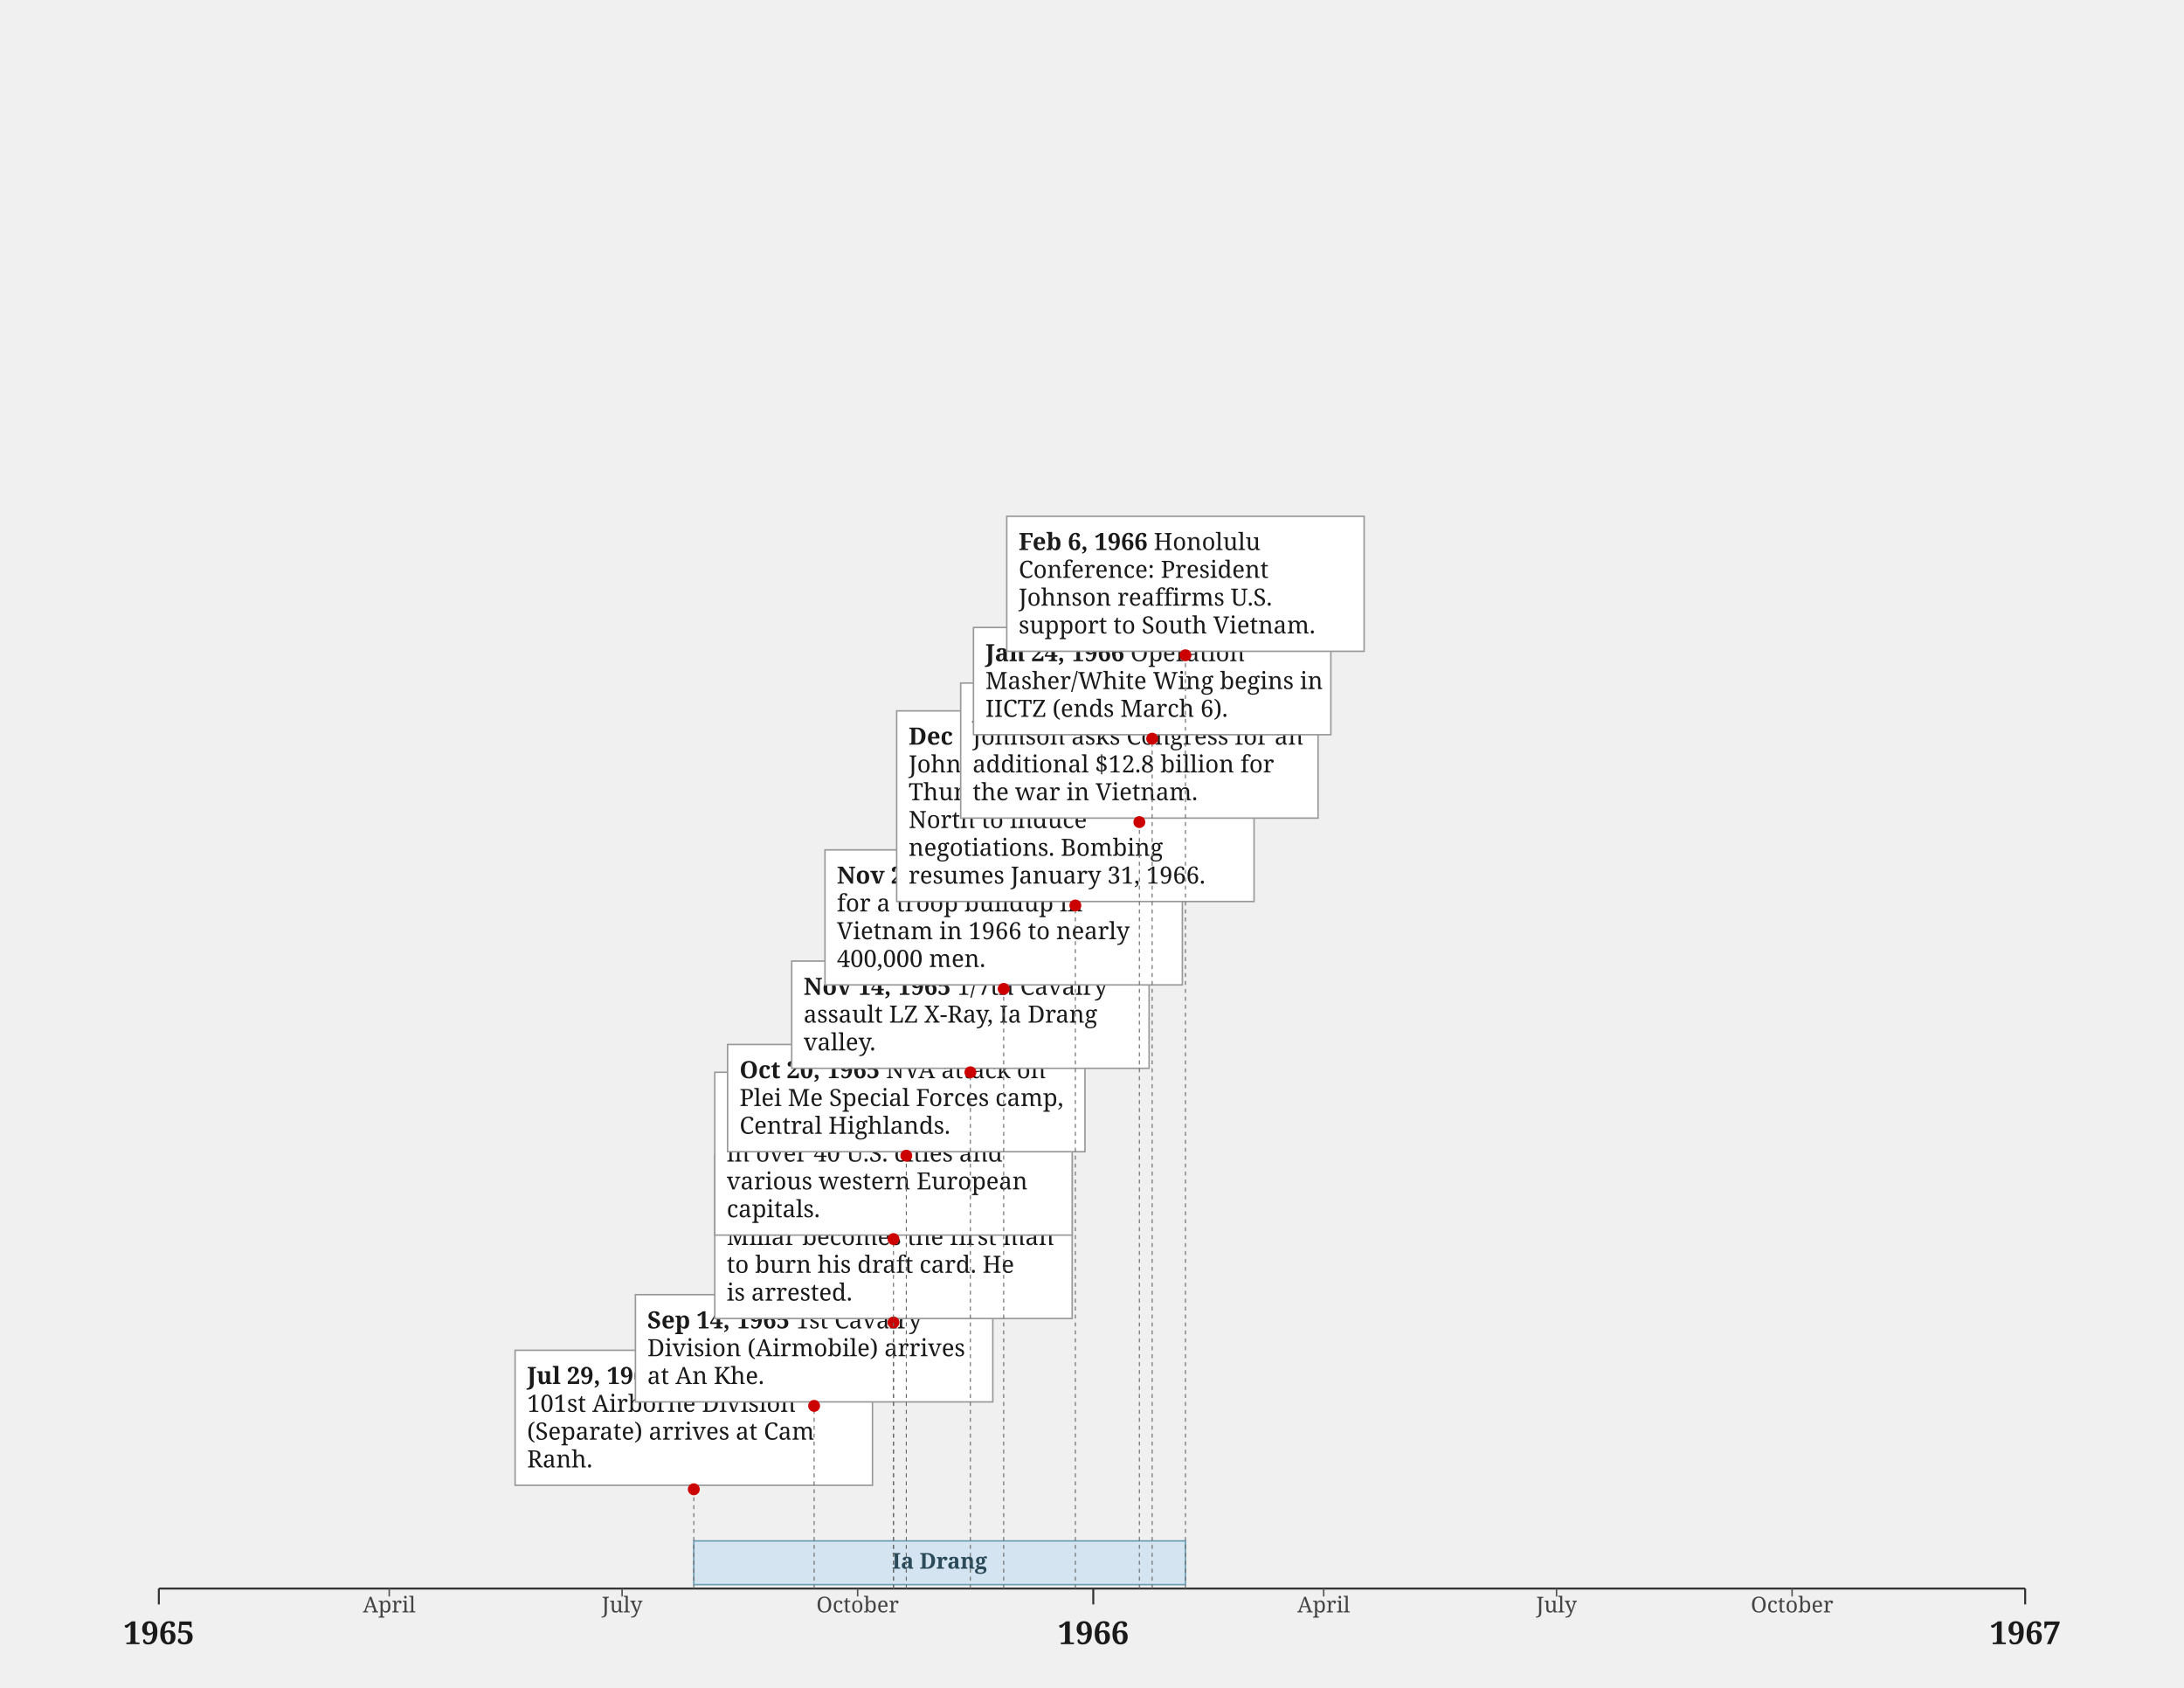
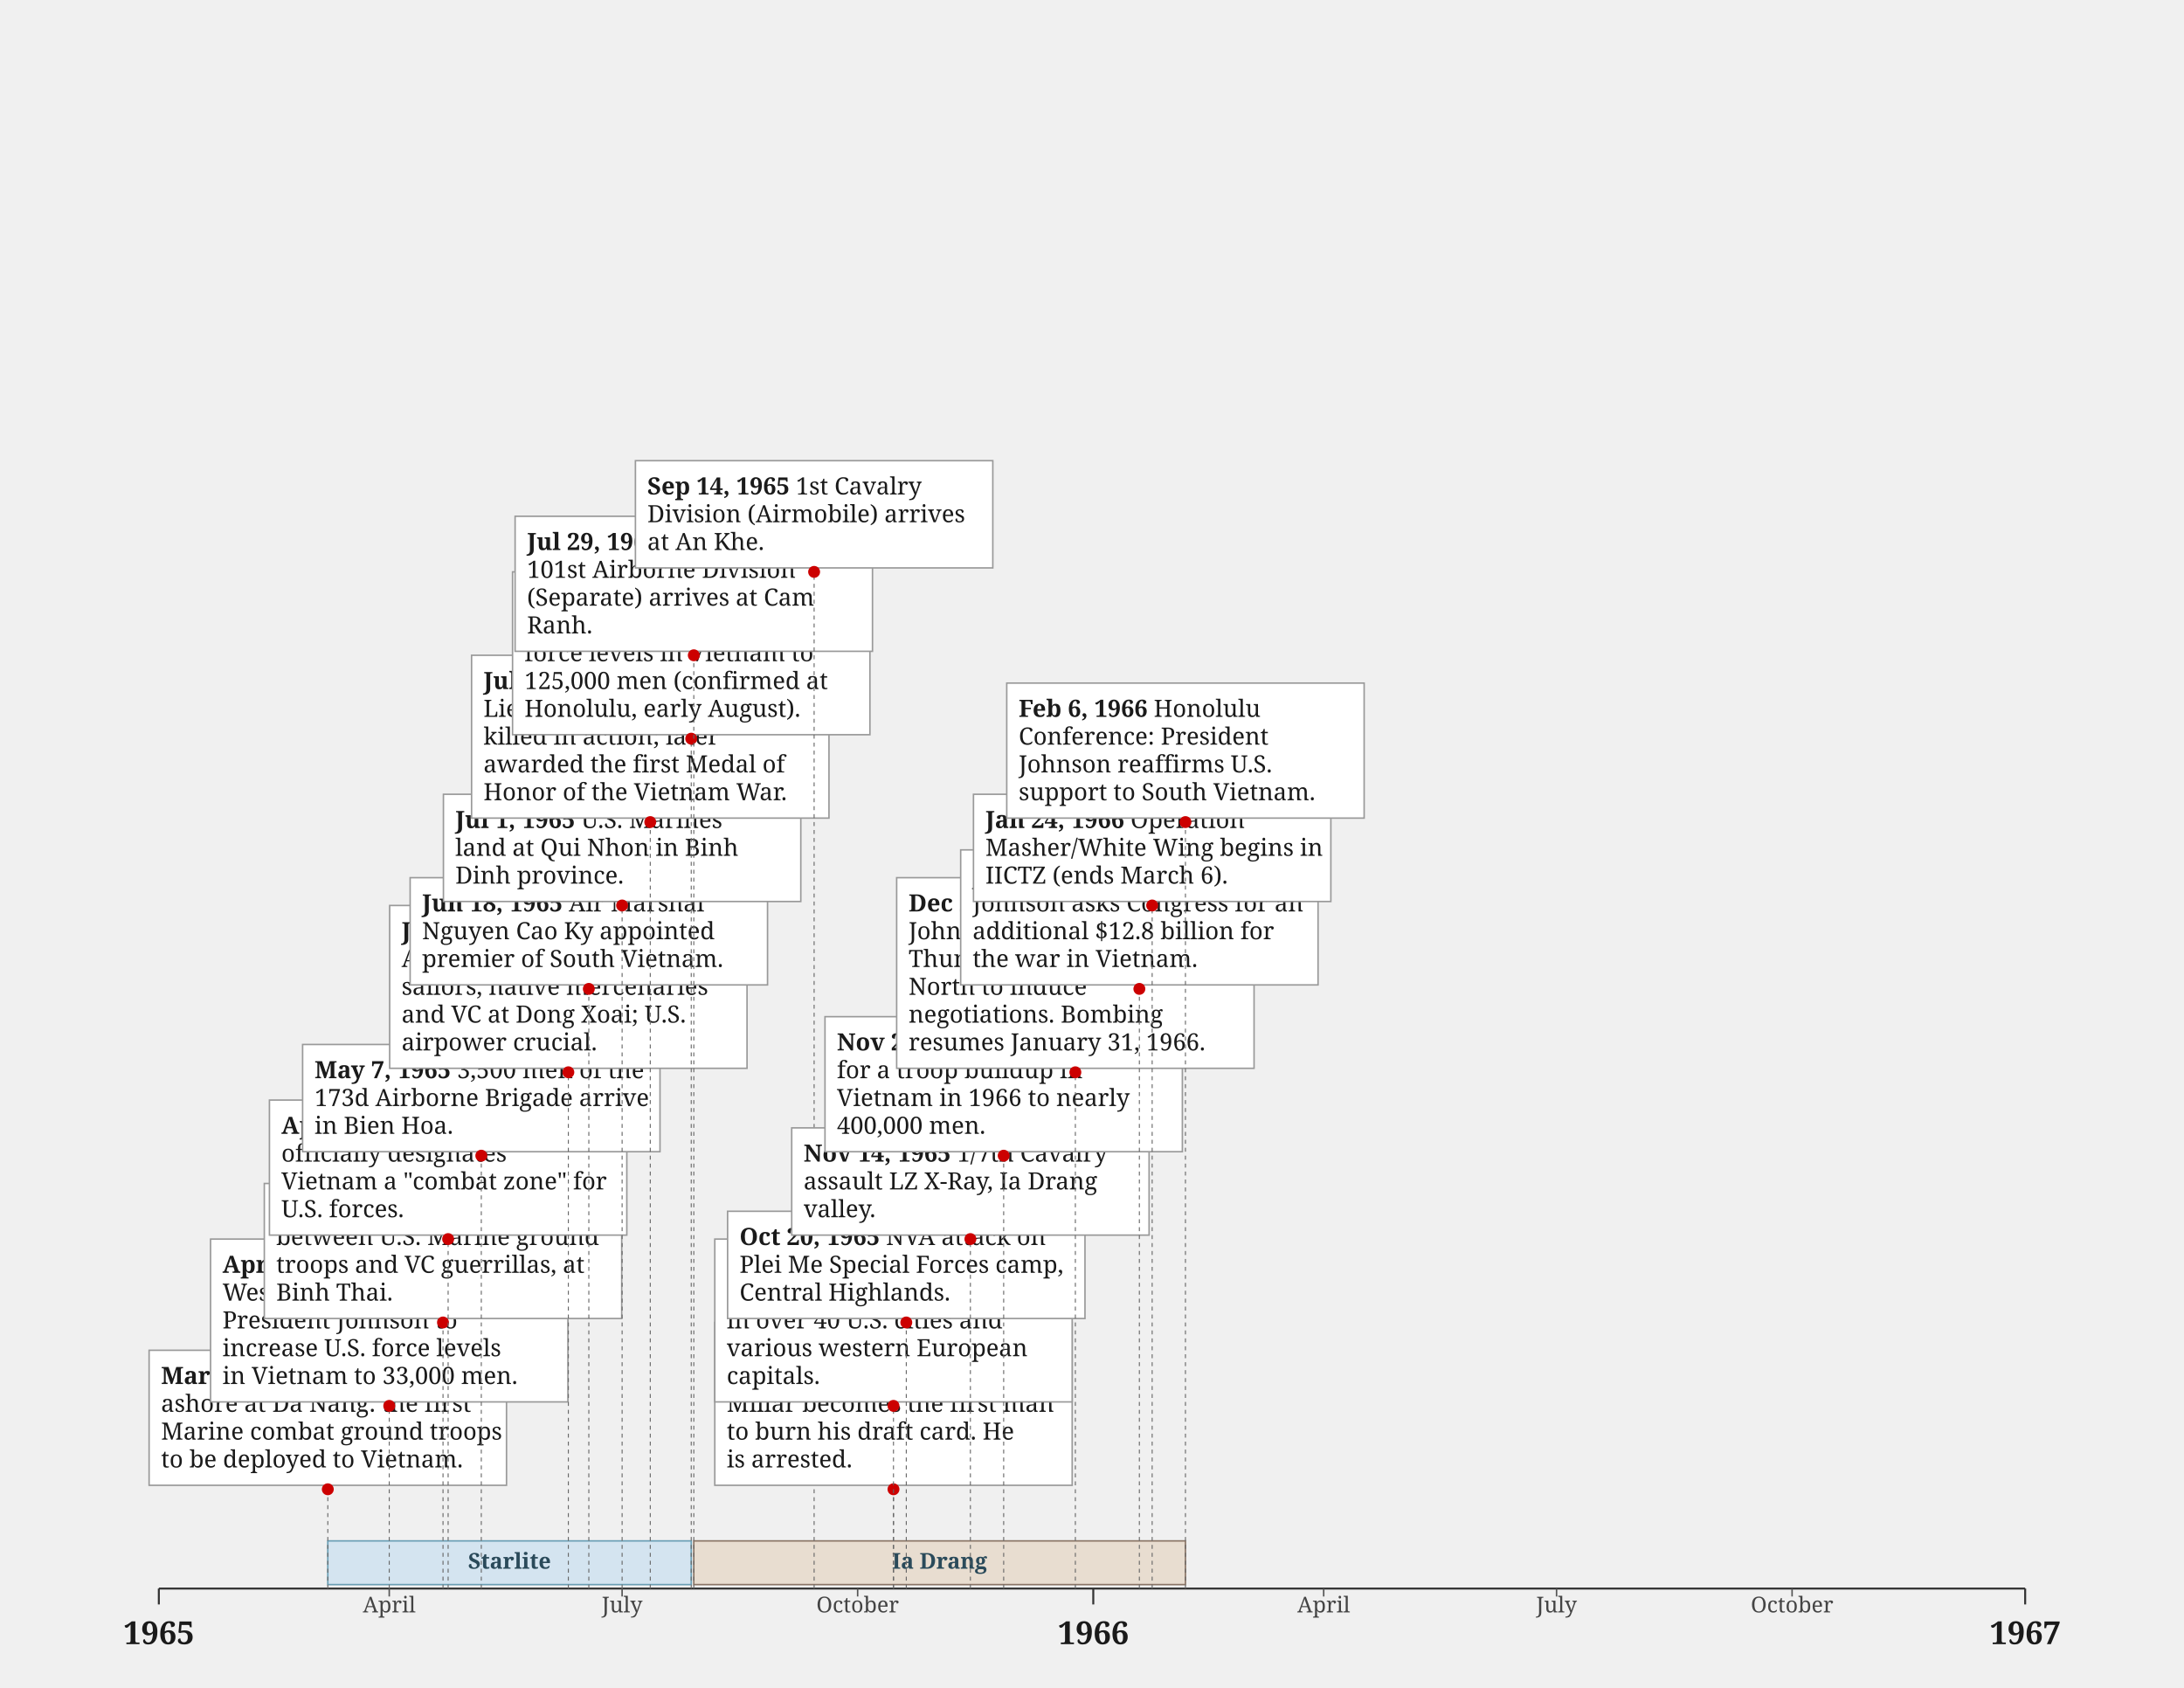
<svg xmlns="http://www.w3.org/2000/svg" viewBox="0 0 1100 850" width="11in" height="8.5in">
  <style>.axis { stroke: #333; stroke-width: 1; fill: none; }
.tick { stroke: #333; stroke-width: 1; }
.tick-month { stroke: #555; stroke-width: 0.75; }
.event-line { stroke: #666; stroke-width: 0.5; stroke-dasharray: 2,2; }
.event-dot { fill: #c00; }
.event-box { fill: #fff; stroke: #999; stroke-width: 0.75; }
.event-group .event-box { fill: #fff; stroke: #999; stroke-width: 0.75; }
.event-group:hover .event-box,
.event-group.hovered .event-box { fill: #e0e0e0; stroke: #666; stroke-width: 1; }
.event-text { font-family: Georgia, serif; font-size: 12px; fill: #1a1a1a; }
.event-date { font-weight: bold; }
.event-group { isolation: isolate; z-index: 0; cursor: pointer; }
.event-group:hover { z-index: 1; }
.year-label { font-family: Georgia, serif; font-size: 16px; font-weight: bold; fill: #1a1a1a; }
.month-label { font-family: Georgia, serif; font-size: 11px; fill: #444; }
.block-rect { fill: #d4e4f0; stroke: #6a9fb5; stroke-width: 0.75; }
+ .block-starlite { fill: #d4e4f0; stroke: #6a9fb5; }
+ .block-ia_drang { fill: #e8ddd0; stroke: #8a7566; }
.block-label { font-family: Georgia, serif; font-size: 11px; fill: #2a4a5a; font-weight: bold; }
</style>
  <g class="timeline-axis" style="pointer-events: none;">
    <line class="axis" x1="80" y1="800" x2="1020" y2="800" />
    <line class="tick" x1="80.0" y1="800" x2="80.0" y2="808" />
    <text class="year-label" x="80.0" y="828" text-anchor="middle">1965</text>
    <line class="tick" x1="550.645" y1="800" x2="550.645" y2="808" />
    <text class="year-label" x="550.645" y="828" text-anchor="middle">1966</text>
    <line class="tick" x1="1020.0" y1="800" x2="1020.0" y2="808" />
    <text class="year-label" x="1020.0" y="828" text-anchor="middle">1967</text>
    <line class="tick-month" x1="196.049" y1="800" x2="196.049" y2="804" />
    <text class="month-label" x="196.049" y="812" text-anchor="middle">April</text>
    <line class="tick-month" x1="313.334" y1="800" x2="313.334" y2="804" />
    <text class="month-label" x="313.334" y="812" text-anchor="middle">July</text>
    <line class="tick-month" x1="431.963" y1="800" x2="431.963" y2="804" />
    <text class="month-label" x="431.963" y="812" text-anchor="middle">October</text>
    <line class="tick-month" x1="666.694" y1="800" x2="666.694" y2="804" />
    <text class="month-label" x="666.694" y="812" text-anchor="middle">April</text>
    <line class="tick-month" x1="783.979" y1="800" x2="783.979" y2="804" />
    <text class="month-label" x="783.979" y="812" text-anchor="middle">July</text>
    <line class="tick-month" x1="902.607" y1="800" x2="902.607" y2="804" />
    <text class="month-label" x="902.607" y="812" text-anchor="middle">October</text>
  </g>
  <g class="timeline-blocks" style="pointer-events: none;">
-     <rect class="block-rect" x="349.439" y="776" width="247.626" height="22" />
+     <rect class="block-rect block-starlite" x="165.103" y="776" width="183.046" height="22" />
+     <text class="block-label" x="256.626" y="790.0" text-anchor="middle">Starlite</text>
+     <rect class="block-rect block-ia_drang" x="349.439" y="776" width="247.626" height="22" />
    <text class="block-label" x="473.252" y="790.0" text-anchor="middle">Ia Drang</text>
  </g>
  <g class="event-group">
-     <rect class="event-box" x="259.439" y="680" width="180" height="68" />
-     <line class="event-line" x1="349.439" y1="800" x2="349.439" y2="750" />
-     <circle class="event-dot" cx="349.439" cy="750" r="3" />
-     <text class="event-text" x="265.439" y="697" text-anchor="start">
+     <rect class="event-box" x="75.103" y="680" width="180" height="68" />
+     <line class="event-line" x1="165.103" y1="800" x2="165.103" y2="750" />
+     <circle class="event-dot" cx="165.103" cy="750" r="3" />
+     <text class="event-text" x="81.103" y="697" text-anchor="start">
+       <tspan class="event-date">Mar 8, 1965 </tspan>
+       <tspan>U.S. Marines go</tspan>
+     </text>
+     <text class="event-text" x="81.103" y="711" text-anchor="start">ashore at Da Nang: the first</text>
+     <text class="event-text" x="81.103" y="725" text-anchor="start">Marine combat ground troops</text>
+     <text class="event-text" x="81.103" y="739" text-anchor="start">to be deployed to Vietnam.</text>
+   </g>
+   <g class="event-group">
+     <rect class="event-box" x="106.049" y="624" width="180" height="82" />
+     <line class="event-line" x1="196.049" y1="800" x2="196.049" y2="708" />
+     <circle class="event-dot" cx="196.049" cy="708" r="3" />
+     <text class="event-text" x="112.049" y="641" text-anchor="start">
+       <tspan class="event-date">Apr 1, 1965 </tspan>
+       <tspan>General</tspan>
+     </text>
+     <text class="event-text" x="112.049" y="655" text-anchor="start">Westmoreland persuades</text>
+     <text class="event-text" x="112.049" y="669" text-anchor="start">President Johnson to</text>
+     <text class="event-text" x="112.049" y="683" text-anchor="start">increase U.S. force levels</text>
+     <text class="event-text" x="112.049" y="697" text-anchor="start">in Vietnam to 33,000 men.</text>
+   </g>
+   <g class="event-group">
+     <rect class="event-box" x="133.128" y="596" width="180" height="68" />
+     <line class="event-line" x1="223.128" y1="800" x2="223.128" y2="666" />
+     <circle class="event-dot" cx="223.128" cy="666" r="3" />
+     <text class="event-text" x="139.128" y="613" text-anchor="start">
+       <tspan class="event-date">Apr 22, 1965 </tspan>
+       <tspan>First clash</tspan>
+     </text>
+     <text class="event-text" x="139.128" y="627" text-anchor="start">between U.S. Marine ground</text>
+     <text class="event-text" x="139.128" y="641" text-anchor="start">troops and VC guerrillas, at</text>
+     <text class="event-text" x="139.128" y="655" text-anchor="start">Binh Thai.</text>
+   </g>
+   <g class="event-group">
+     <rect class="event-box" x="135.706" y="554" width="180" height="68" />
+     <line class="event-line" x1="225.706" y1="800" x2="225.706" y2="624" />
+     <circle class="event-dot" cx="225.706" cy="624" r="3" />
+     <text class="event-text" x="141.706" y="571" text-anchor="start">
+       <tspan class="event-date">Apr 24, 1965 </tspan>
+       <tspan>Johnson</tspan>
+     </text>
+     <text class="event-text" x="141.706" y="585" text-anchor="start">officially designates</text>
+     <text class="event-text" x="141.706" y="599" text-anchor="start">Vietnam a "combat zone" for</text>
+     <text class="event-text" x="141.706" y="613" text-anchor="start">U.S. forces.</text>
+   </g>
+   <g class="event-group">
+     <rect class="event-box" x="152.415" y="526" width="180" height="54" />
+     <line class="event-line" x1="242.415" y1="800" x2="242.415" y2="582" />
+     <circle class="event-dot" cx="242.415" cy="582" r="3" />
+     <text class="event-text" x="158.415" y="543" text-anchor="start">
+       <tspan class="event-date">May 7, 1965 </tspan>
+       <tspan>3,500 men of the</tspan>
+     </text>
+     <text class="event-text" x="158.415" y="557" text-anchor="start">173d Airborne Brigade arrive</text>
+     <text class="event-text" x="158.415" y="571" text-anchor="start">in Bien Hoa.</text>
+   </g>
+   <g class="event-group">
+     <rect class="event-box" x="196.256" y="456" width="180" height="82" />
+     <line class="event-line" x1="286.256" y1="800" x2="286.256" y2="540" />
+     <circle class="event-dot" cx="286.256" cy="540" r="3" />
+     <text class="event-text" x="202.256" y="473" text-anchor="start">
+       <tspan class="event-date">Jun 10, 1965 </tspan>
+       <tspan>Battle between</tspan>
+     </text>
+     <text class="event-text" x="202.256" y="487" text-anchor="start">Army Special Forces, U.S.</text>
+     <text class="event-text" x="202.256" y="501" text-anchor="start">sailors, native mercenaries</text>
+     <text class="event-text" x="202.256" y="515" text-anchor="start">and VC at Dong Xoai; U.S.</text>
+     <text class="event-text" x="202.256" y="529" text-anchor="start">airpower crucial.</text>
+   </g>
+   <g class="event-group">
+     <rect class="event-box" x="206.572" y="442" width="180" height="54" />
+     <line class="event-line" x1="296.572" y1="800" x2="296.572" y2="498" />
+     <circle class="event-dot" cx="296.572" cy="498" r="3" />
+     <text class="event-text" x="212.572" y="459" text-anchor="start">
+       <tspan class="event-date">Jun 18, 1965 </tspan>
+       <tspan>Air Marshal</tspan>
+     </text>
+     <text class="event-text" x="212.572" y="473" text-anchor="start">Nguyen Cao Ky appointed</text>
+     <text class="event-text" x="212.572" y="487" text-anchor="start">premier of South Vietnam.</text>
+   </g>
+   <g class="event-group">
+     <rect class="event-box" x="223.334" y="400" width="180" height="54" />
+     <line class="event-line" x1="313.334" y1="800" x2="313.334" y2="456" />
+     <circle class="event-dot" cx="313.334" cy="456" r="3" />
+     <text class="event-text" x="229.334" y="417" text-anchor="start">
+       <tspan class="event-date">Jul 1, 1965 </tspan>
+       <tspan>U.S. Marines</tspan>
+     </text>
+     <text class="event-text" x="229.334" y="431" text-anchor="start">land at Qui Nhon in Binh</text>
+     <text class="event-text" x="229.334" y="445" text-anchor="start">Dinh province.</text>
+   </g>
+   <g class="event-group">
+     <rect class="event-box" x="237.518" y="330" width="180" height="82" />
+     <line class="event-line" x1="327.518" y1="800" x2="327.518" y2="414" />
+     <circle class="event-dot" cx="327.518" cy="414" r="3" />
+     <text class="event-text" x="243.518" y="347" text-anchor="start">
+       <tspan class="event-date">Jul 12, 1965 </tspan>
+       <tspan>U.S. Marine</tspan>
+     </text>
+     <text class="event-text" x="243.518" y="361" text-anchor="start">Lieutenant Frank S. Reasoner</text>
+     <text class="event-text" x="243.518" y="375" text-anchor="start">killed in action; later</text>
+     <text class="event-text" x="243.518" y="389" text-anchor="start">awarded the first Medal of</text>
+     <text class="event-text" x="243.518" y="403" text-anchor="start">Honor of the Vietnam War.</text>
+   </g>
+   <g class="event-group">
+     <rect class="event-box" x="258.149" y="288" width="180" height="82" />
+     <line class="event-line" x1="348.149" y1="800" x2="348.149" y2="372" />
+     <circle class="event-dot" cx="348.149" cy="372" r="3" />
+     <text class="event-text" x="264.149" y="305" text-anchor="start">
+       <tspan class="event-date">Jul 28, 1965 </tspan>
+       <tspan>Johnson</tspan>
+     </text>
+     <text class="event-text" x="264.149" y="319" text-anchor="start">promises to increase U.S.</text>
+     <text class="event-text" x="264.149" y="333" text-anchor="start">force levels in Vietnam to</text>
+     <text class="event-text" x="264.149" y="347" text-anchor="start">125,000 men (confirmed at</text>
+     <text class="event-text" x="264.149" y="361" text-anchor="start">Honolulu, early August).</text>
+   </g>
+   <g class="event-group">
+     <rect class="event-box" x="259.439" y="260" width="180" height="68" />
+     <line class="event-line" x1="349.439" y1="800" x2="349.439" y2="330" />
+     <circle class="event-dot" cx="349.439" cy="330" r="3" />
+     <text class="event-text" x="265.439" y="277" text-anchor="start">
      <tspan class="event-date">Jul 29, 1965 </tspan>
      <tspan>1st Brigade,</tspan>
    </text>
-     <text class="event-text" x="265.439" y="711" text-anchor="start">101st Airborne Division</text>
-     <text class="event-text" x="265.439" y="725" text-anchor="start">(Separate) arrives at Cam</text>
-     <text class="event-text" x="265.439" y="739" text-anchor="start">Ranh.</text>
-   </g>
-   <g class="event-group">
-     <rect class="event-box" x="320.042" y="652" width="180" height="54" />
-     <line class="event-line" x1="410.042" y1="800" x2="410.042" y2="708" />
-     <circle class="event-dot" cx="410.042" cy="708" r="3" />
-     <text class="event-text" x="326.042" y="669" text-anchor="start">
+     <text class="event-text" x="265.439" y="291" text-anchor="start">101st Airborne Division</text>
+     <text class="event-text" x="265.439" y="305" text-anchor="start">(Separate) arrives at Cam</text>
+     <text class="event-text" x="265.439" y="319" text-anchor="start">Ranh.</text>
+   </g>
+   <g class="event-group">
+     <rect class="event-box" x="320.042" y="232" width="180" height="54" />
+     <line class="event-line" x1="410.042" y1="800" x2="410.042" y2="288" />
+     <circle class="event-dot" cx="410.042" cy="288" r="3" />
+     <text class="event-text" x="326.042" y="249" text-anchor="start">
      <tspan class="event-date">Sep 14, 1965 </tspan>
      <tspan>1st Cavalry</tspan>
    </text>
-     <text class="event-text" x="326.042" y="683" text-anchor="start">Division (Airmobile) arrives</text>
-     <text class="event-text" x="326.042" y="697" text-anchor="start">at An Khe.</text>
-   </g>
-   <g class="event-group">
-     <rect class="event-box" x="360.015" y="582" width="180" height="82" />
-     <line class="event-line" x1="450.015" y1="800" x2="450.015" y2="666" />
-     <circle class="event-dot" cx="450.015" cy="666" r="3" />
-     <text class="event-text" x="366.015" y="599" text-anchor="start">
+     <text class="event-text" x="326.042" y="263" text-anchor="start">Division (Airmobile) arrives</text>
+     <text class="event-text" x="326.042" y="277" text-anchor="start">at An Khe.</text>
+   </g>
+   <g class="event-group">
+     <rect class="event-box" x="360.015" y="666" width="180" height="82" />
+     <line class="event-line" x1="450.015" y1="800" x2="450.015" y2="750" />
+     <circle class="event-dot" cx="450.015" cy="750" r="3" />
+     <text class="event-text" x="366.015" y="683" text-anchor="start">
      <tspan class="event-date">Oct 15, 1965 </tspan>
      <tspan>At a protest</tspan>
    </text>
-     <text class="event-text" x="366.015" y="613" text-anchor="start">rally in the U.S., David</text>
-     <text class="event-text" x="366.015" y="627" text-anchor="start">Millar becomes the first man</text>
-     <text class="event-text" x="366.015" y="641" text-anchor="start">to burn his draft card. He</text>
-     <text class="event-text" x="366.015" y="655" text-anchor="start">is arrested.</text>
-   </g>
-   <g class="event-group">
-     <rect class="event-box" x="360.015" y="540" width="180" height="82" />
-     <line class="event-line" x1="450.015" y1="800" x2="450.015" y2="624" />
-     <circle class="event-dot" cx="450.015" cy="624" r="3" />
-     <text class="event-text" x="366.015" y="557" text-anchor="start">
+     <text class="event-text" x="366.015" y="697" text-anchor="start">rally in the U.S., David</text>
+     <text class="event-text" x="366.015" y="711" text-anchor="start">Millar becomes the first man</text>
+     <text class="event-text" x="366.015" y="725" text-anchor="start">to burn his draft card. He</text>
+     <text class="event-text" x="366.015" y="739" text-anchor="start">is arrested.</text>
+   </g>
+   <g class="event-group">
+     <rect class="event-box" x="360.015" y="624" width="180" height="82" />
+     <line class="event-line" x1="450.015" y1="800" x2="450.015" y2="708" />
+     <circle class="event-dot" cx="450.015" cy="708" r="3" />
+     <text class="event-text" x="366.015" y="641" text-anchor="start">
      <tspan class="event-date">Oct 15, 1965 </tspan>
      <tspan>Relatively</tspan>
    </text>
-     <text class="event-text" x="366.015" y="571" text-anchor="start">minor antiwar protests held</text>
-     <text class="event-text" x="366.015" y="585" text-anchor="start">in over 40 U.S. cities and</text>
-     <text class="event-text" x="366.015" y="599" text-anchor="start">various western European</text>
-     <text class="event-text" x="366.015" y="613" text-anchor="start">capitals.</text>
-   </g>
-   <g class="event-group">
-     <rect class="event-box" x="366.462" y="526" width="180" height="54" />
-     <line class="event-line" x1="456.462" y1="800" x2="456.462" y2="582" />
-     <circle class="event-dot" cx="456.462" cy="582" r="3" />
-     <text class="event-text" x="372.462" y="543" text-anchor="start">
+     <text class="event-text" x="366.015" y="655" text-anchor="start">minor antiwar protests held</text>
+     <text class="event-text" x="366.015" y="669" text-anchor="start">in over 40 U.S. cities and</text>
+     <text class="event-text" x="366.015" y="683" text-anchor="start">various western European</text>
+     <text class="event-text" x="366.015" y="697" text-anchor="start">capitals.</text>
+   </g>
+   <g class="event-group">
+     <rect class="event-box" x="366.462" y="610" width="180" height="54" />
+     <line class="event-line" x1="456.462" y1="800" x2="456.462" y2="666" />
+     <circle class="event-dot" cx="456.462" cy="666" r="3" />
+     <text class="event-text" x="372.462" y="627" text-anchor="start">
      <tspan class="event-date">Oct 20, 1965 </tspan>
      <tspan>NVA attack on</tspan>
    </text>
-     <text class="event-text" x="372.462" y="557" text-anchor="start">Plei Me Special Forces camp,</text>
-     <text class="event-text" x="372.462" y="571" text-anchor="start">Central Highlands.</text>
-   </g>
-   <g class="event-group">
-     <rect class="event-box" x="398.752" y="484" width="180" height="54" />
-     <line class="event-line" x1="488.752" y1="800" x2="488.752" y2="540" />
-     <circle class="event-dot" cx="488.752" cy="540" r="3" />
-     <text class="event-text" x="404.752" y="501" text-anchor="start">
+     <text class="event-text" x="372.462" y="641" text-anchor="start">Plei Me Special Forces camp,</text>
+     <text class="event-text" x="372.462" y="655" text-anchor="start">Central Highlands.</text>
+   </g>
+   <g class="event-group">
+     <rect class="event-box" x="398.752" y="568" width="180" height="54" />
+     <line class="event-line" x1="488.752" y1="800" x2="488.752" y2="624" />
+     <circle class="event-dot" cx="488.752" cy="624" r="3" />
+     <text class="event-text" x="404.752" y="585" text-anchor="start">
      <tspan class="event-date">Nov 14, 1965 </tspan>
      <tspan>1/7th Cavalry</tspan>
    </text>
-     <text class="event-text" x="404.752" y="515" text-anchor="start">assault LZ X-Ray, Ia Drang</text>
-     <text class="event-text" x="404.752" y="529" text-anchor="start">valley.</text>
-   </g>
-   <g class="event-group">
-     <rect class="event-box" x="415.514" y="428" width="180" height="68" />
-     <line class="event-line" x1="505.514" y1="800" x2="505.514" y2="498" />
-     <circle class="event-dot" cx="505.514" cy="498" r="3" />
-     <text class="event-text" x="421.514" y="445" text-anchor="start">
+     <text class="event-text" x="404.752" y="599" text-anchor="start">assault LZ X-Ray, Ia Drang</text>
+     <text class="event-text" x="404.752" y="613" text-anchor="start">valley.</text>
+   </g>
+   <g class="event-group">
+     <rect class="event-box" x="415.514" y="512" width="180" height="68" />
+     <line class="event-line" x1="505.514" y1="800" x2="505.514" y2="582" />
+     <circle class="event-dot" cx="505.514" cy="582" r="3" />
+     <text class="event-text" x="421.514" y="529" text-anchor="start">
      <tspan class="event-date">Nov 27, 1965 </tspan>
      <tspan>Pentagon calls</tspan>
    </text>
-     <text class="event-text" x="421.514" y="459" text-anchor="start">for a troop buildup in</text>
-     <text class="event-text" x="421.514" y="473" text-anchor="start">Vietnam in 1966 to nearly</text>
-     <text class="event-text" x="421.514" y="487" text-anchor="start">400,000 men.</text>
-   </g>
-   <g class="event-group">
-     <rect class="event-box" x="451.619" y="358" width="180" height="96" />
-     <line class="event-line" x1="541.619" y1="800" x2="541.619" y2="456" />
-     <circle class="event-dot" cx="541.619" cy="456" r="3" />
-     <text class="event-text" x="457.619" y="375" text-anchor="start">
+     <text class="event-text" x="421.514" y="543" text-anchor="start">for a troop buildup in</text>
+     <text class="event-text" x="421.514" y="557" text-anchor="start">Vietnam in 1966 to nearly</text>
+     <text class="event-text" x="421.514" y="571" text-anchor="start">400,000 men.</text>
+   </g>
+   <g class="event-group">
+     <rect class="event-box" x="451.619" y="442" width="180" height="96" />
+     <line class="event-line" x1="541.619" y1="800" x2="541.619" y2="540" />
+     <circle class="event-dot" cx="541.619" cy="540" r="3" />
+     <text class="event-text" x="457.619" y="459" text-anchor="start">
      <tspan class="event-date">Dec 25, 1965 </tspan>
      <tspan>President</tspan>
    </text>
-     <text class="event-text" x="457.619" y="389" text-anchor="start">Johnson suspends Rolling</text>
-     <text class="event-text" x="457.619" y="403" text-anchor="start">Thunder air attacks on the</text>
-     <text class="event-text" x="457.619" y="417" text-anchor="start">North to induce</text>
-     <text class="event-text" x="457.619" y="431" text-anchor="start">negotiations. Bombing</text>
-     <text class="event-text" x="457.619" y="445" text-anchor="start">resumes January 31, 1966.</text>
-   </g>
-   <g class="event-group">
-     <rect class="event-box" x="483.855" y="344" width="180" height="68" />
-     <line class="event-line" x1="573.855" y1="800" x2="573.855" y2="414" />
-     <circle class="event-dot" cx="573.855" cy="414" r="3" />
-     <text class="event-text" x="489.855" y="361" text-anchor="start">
+     <text class="event-text" x="457.619" y="473" text-anchor="start">Johnson suspends Rolling</text>
+     <text class="event-text" x="457.619" y="487" text-anchor="start">Thunder air attacks on the</text>
+     <text class="event-text" x="457.619" y="501" text-anchor="start">North to induce</text>
+     <text class="event-text" x="457.619" y="515" text-anchor="start">negotiations. Bombing</text>
+     <text class="event-text" x="457.619" y="529" text-anchor="start">resumes January 31, 1966.</text>
+   </g>
+   <g class="event-group">
+     <rect class="event-box" x="483.855" y="428" width="180" height="68" />
+     <line class="event-line" x1="573.855" y1="800" x2="573.855" y2="498" />
+     <circle class="event-dot" cx="573.855" cy="498" r="3" />
+     <text class="event-text" x="489.855" y="445" text-anchor="start">
      <tspan class="event-date">Jan 19, 1966 </tspan>
      <tspan>President</tspan>
    </text>
-     <text class="event-text" x="489.855" y="375" text-anchor="start">Johnson asks Congress for an</text>
-     <text class="event-text" x="489.855" y="389" text-anchor="start">additional $12.8 billion for</text>
-     <text class="event-text" x="489.855" y="403" text-anchor="start">the war in Vietnam.</text>
-   </g>
-   <g class="event-group">
-     <rect class="event-box" x="490.302" y="316" width="180" height="54" />
-     <line class="event-line" x1="580.302" y1="800" x2="580.302" y2="372" />
-     <circle class="event-dot" cx="580.302" cy="372" r="3" />
-     <text class="event-text" x="496.302" y="333" text-anchor="start">
+     <text class="event-text" x="489.855" y="459" text-anchor="start">Johnson asks Congress for an</text>
+     <text class="event-text" x="489.855" y="473" text-anchor="start">additional $12.8 billion for</text>
+     <text class="event-text" x="489.855" y="487" text-anchor="start">the war in Vietnam.</text>
+   </g>
+   <g class="event-group">
+     <rect class="event-box" x="490.302" y="400" width="180" height="54" />
+     <line class="event-line" x1="580.302" y1="800" x2="580.302" y2="456" />
+     <circle class="event-dot" cx="580.302" cy="456" r="3" />
+     <text class="event-text" x="496.302" y="417" text-anchor="start">
      <tspan class="event-date">Jan 24, 1966 </tspan>
      <tspan>Operation</tspan>
    </text>
-     <text class="event-text" x="496.302" y="347" text-anchor="start">Masher/White Wing begins in</text>
-     <text class="event-text" x="496.302" y="361" text-anchor="start">IICTZ (ends March 6).</text>
-   </g>
-   <g class="event-group">
-     <rect class="event-box" x="507.064" y="260" width="180" height="68" />
-     <line class="event-line" x1="597.064" y1="800" x2="597.064" y2="330" />
-     <circle class="event-dot" cx="597.064" cy="330" r="3" />
-     <text class="event-text" x="513.064" y="277" text-anchor="start">
+     <text class="event-text" x="496.302" y="431" text-anchor="start">Masher/White Wing begins in</text>
+     <text class="event-text" x="496.302" y="445" text-anchor="start">IICTZ (ends March 6).</text>
+   </g>
+   <g class="event-group">
+     <rect class="event-box" x="507.064" y="344" width="180" height="68" />
+     <line class="event-line" x1="597.064" y1="800" x2="597.064" y2="414" />
+     <circle class="event-dot" cx="597.064" cy="414" r="3" />
+     <text class="event-text" x="513.064" y="361" text-anchor="start">
      <tspan class="event-date">Feb 6, 1966 </tspan>
      <tspan>Honolulu</tspan>
    </text>
-     <text class="event-text" x="513.064" y="291" text-anchor="start">Conference: President</text>
-     <text class="event-text" x="513.064" y="305" text-anchor="start">Johnson reaffirms U.S.</text>
-     <text class="event-text" x="513.064" y="319" text-anchor="start">support to South Vietnam.</text>
+     <text class="event-text" x="513.064" y="375" text-anchor="start">Conference: President</text>
+     <text class="event-text" x="513.064" y="389" text-anchor="start">Johnson reaffirms U.S.</text>
+     <text class="event-text" x="513.064" y="403" text-anchor="start">support to South Vietnam.</text>
  </g>
</svg>
